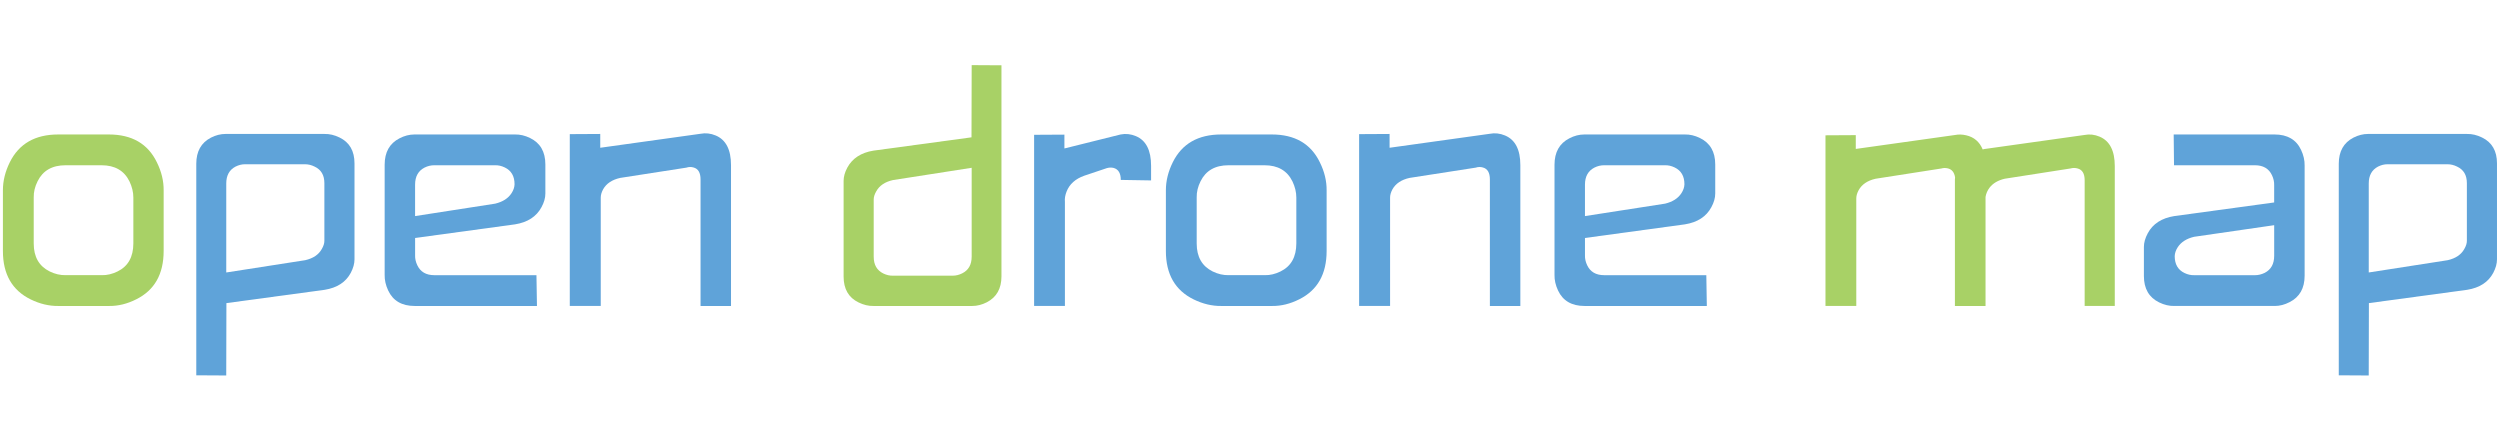
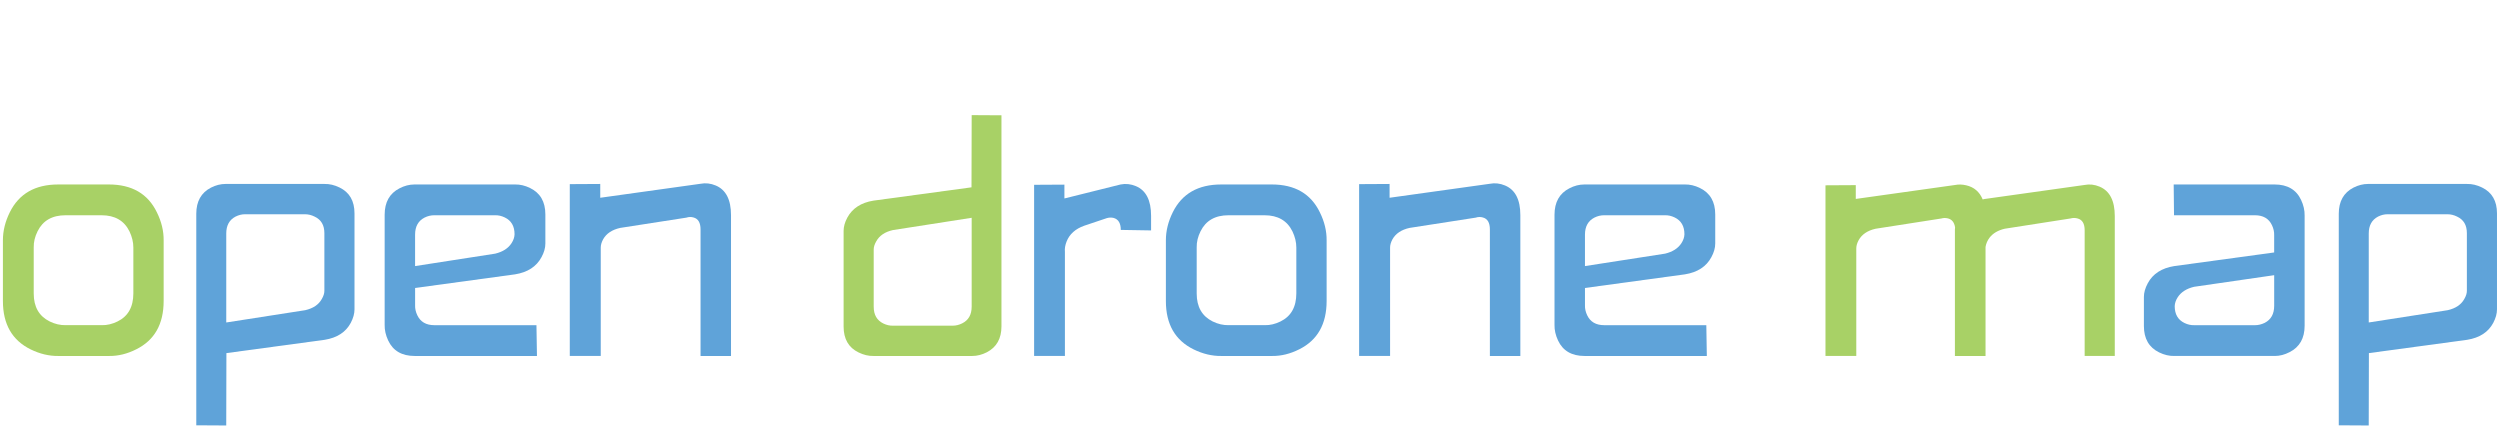
<svg xmlns="http://www.w3.org/2000/svg" width="200.002" height="34.614" id="svg44851" version="1.1">
  <defs id="defs44853" />
  <g id="layer1" transform="translate(-125.7133,-475.0552)">
-     <g id="g51667" transform="matrix(0.7659716,0,0,0.7659716,80.17649,109.775)">
+     <g id="g51667" transform="matrix(0.7659716,0,0,0.7659716,80.17649,113.775)">
      <g id="g51649">
        <path id="path20809" d="m 70.812,490.929 c 2.414,0 4.09,0.973 5.027,2.918 0.48,0.973 0.715,1.951 0.703,2.936 v 6.311 c 0,2.414 -0.949,4.096 -2.848,5.045 -0.949,0.48 -1.898,0.715 -2.848,0.703 h -5.309 c -0.961,0.012 -1.922,-0.217 -2.883,-0.686 -1.934,-0.949 -2.9,-2.631 -2.9,-5.045 v -6.363 c 0,-0.973 0.24,-1.945 0.721,-2.918 0.961,-1.934 2.643,-2.9 5.045,-2.9 h 5.292 z m 2.566,6.592 c 0,-0.563 -0.135,-1.125 -0.404,-1.688 -0.551,-1.125 -1.523,-1.688 -2.918,-1.688 h -3.762 c -1.395,0 -2.367,0.557 -2.918,1.67 -0.281,0.563 -0.416,1.125 -0.404,1.688 v 4.816 c 0,1.395 0.557,2.367 1.67,2.918 0.551,0.27 1.107,0.398 1.67,0.387 h 3.779 c 0.539,0.012 1.084,-0.117 1.635,-0.387 1.102,-0.539 1.652,-1.518 1.652,-2.936 v -4.78 z" style="fill:#a8d166" />
        <path id="path20811" d="m 93.347,490.876 c 0.516,-0.012 1.037,0.111 1.564,0.369 1.043,0.504 1.564,1.406 1.564,2.707 v 10.02 c 0,0.445 -0.129,0.914 -0.387,1.406 -0.516,0.973 -1.424,1.564 -2.725,1.775 l -10.266,1.389 -0.018,7.559 -3.129,-0.018 v -22.096 c 0,-1.289 0.51,-2.197 1.529,-2.725 0.504,-0.258 1.014,-0.387 1.529,-0.387 h 10.339 z m -0.018,5.133 c 0,-0.832 -0.34,-1.406 -1.02,-1.723 -0.328,-0.164 -0.662,-0.246 -1.002,-0.246 h -6.275 c -0.328,0 -0.656,0.082 -0.984,0.246 -0.645,0.34 -0.967,0.926 -0.967,1.758 v 9.299 l 8.244,-1.283 c 0.832,-0.188 1.412,-0.58 1.74,-1.178 0.176,-0.305 0.264,-0.586 0.264,-0.844 v -6.029 z" style="fill:#5fa3d9" />
        <path id="path20813" d="m 113.228,490.929 c 0.527,-0.012 1.055,0.111 1.582,0.369 1.066,0.516 1.6,1.436 1.6,2.76 v 3.041 c 0,0.457 -0.135,0.932 -0.404,1.424 -0.527,0.984 -1.447,1.582 -2.76,1.793 l -10.441,1.424 v 1.811 c -0.012,0.34 0.064,0.686 0.229,1.037 0.328,0.691 0.92,1.037 1.775,1.037 h 10.67 l 0.053,3.217 h -12.762 c -1.348,0 -2.273,-0.539 -2.777,-1.617 -0.258,-0.551 -0.381,-1.096 -0.369,-1.635 v -11.496 c 0,-1.313 0.516,-2.232 1.547,-2.76 0.516,-0.27 1.037,-0.404 1.564,-0.404 h 10.493 z m -2.057,7.225 c 0.785,-0.188 1.354,-0.551 1.705,-1.09 0.199,-0.305 0.305,-0.615 0.316,-0.932 0,-0.844 -0.34,-1.43 -1.02,-1.758 -0.34,-0.164 -0.68,-0.24 -1.02,-0.229 h -6.363 c -0.34,0 -0.674,0.082 -1.002,0.246 -0.656,0.34 -0.984,0.932 -0.984,1.775 v 3.287 l 8.368,-1.299 z" style="fill:#5fa3d9" />
        <path id="path20815" d="m 132.599,490.859 c 0.539,-0.105 1.072,-0.047 1.6,0.176 1.066,0.445 1.6,1.477 1.6,3.094 v 14.713 h -3.182 v -13.219 c 0,-0.703 -0.246,-1.119 -0.738,-1.248 -0.246,-0.07 -0.492,-0.064 -0.738,0.018 l -6.908,1.072 c -0.855,0.188 -1.453,0.586 -1.793,1.195 -0.164,0.305 -0.246,0.592 -0.246,0.861 v 11.32 h -3.234 v -17.947 l 3.182,-0.018 v 1.459 -0.018 l 10.457,-1.458 z" style="fill:#5fa3d9" />
      </g>
      <g id="g51660">
        <path id="path20817" d="m 160.917,491.228 0.018,-7.541 3.111,0.018 v 22.043 c 0,1.277 -0.51,2.18 -1.529,2.707 -0.504,0.258 -1.014,0.387 -1.529,0.387 h -10.301 c -0.516,0.012 -1.037,-0.111 -1.564,-0.369 -1.043,-0.504 -1.564,-1.406 -1.564,-2.707 v -9.984 c 0,-0.445 0.129,-0.908 0.387,-1.389 0.527,-0.973 1.436,-1.564 2.725,-1.775 l 10.246,-1.39 z m -10.213,12.48 c 0,0.832 0.334,1.412 1.002,1.74 0.34,0.164 0.674,0.24 1.002,0.229 h 6.258 c 0.328,0 0.656,-0.082 0.984,-0.246 0.656,-0.328 0.984,-0.908 0.984,-1.74 v -9.281 l -8.227,1.283 c -0.832,0.188 -1.412,0.58 -1.74,1.178 -0.176,0.305 -0.264,0.586 -0.264,0.844 v 5.993 z" style="fill:#a8d166" />
        <path id="path20819" d="m 176.491,490.929 c 0.539,-0.105 1.072,-0.047 1.6,0.176 1.055,0.445 1.582,1.477 1.582,3.094 v 1.529 l -3.164,-0.053 c 0,-0.691 -0.246,-1.107 -0.738,-1.248 -0.234,-0.059 -0.475,-0.053 -0.721,0.018 l -2.355,0.791 c -0.926,0.328 -1.541,0.879 -1.846,1.652 -0.152,0.387 -0.211,0.744 -0.176,1.072 v 10.881 h -3.217 v -17.877 l 3.164,-0.018 v 1.441 h 0.018 l 5.853,-1.458 z" style="fill:#5fa3d9" />
        <path id="path20821" d="m 192.277,490.929 c 2.414,0 4.09,0.973 5.027,2.918 0.48,0.973 0.715,1.951 0.703,2.936 v 6.311 c 0,2.414 -0.949,4.096 -2.848,5.045 -0.949,0.48 -1.898,0.715 -2.848,0.703 h -5.309 c -0.961,0.012 -1.922,-0.217 -2.883,-0.686 -1.934,-0.949 -2.9,-2.631 -2.9,-5.045 v -6.363 c 0,-0.973 0.24,-1.945 0.721,-2.918 0.961,-1.934 2.643,-2.9 5.045,-2.9 h 5.292 z m 2.566,6.592 c 0,-0.563 -0.135,-1.125 -0.404,-1.688 -0.551,-1.125 -1.523,-1.688 -2.918,-1.688 h -3.762 c -1.395,0 -2.367,0.557 -2.918,1.67 -0.281,0.563 -0.416,1.125 -0.404,1.688 v 4.816 c 0,1.395 0.557,2.367 1.67,2.918 0.551,0.27 1.107,0.398 1.67,0.387 h 3.779 c 0.539,0.012 1.084,-0.117 1.635,-0.387 1.102,-0.539 1.652,-1.518 1.652,-2.936 v -4.78 z" style="fill:#5fa3d9" />
        <path id="path20823" d="m 215.04,490.859 c 0.539,-0.105 1.072,-0.047 1.6,0.176 1.066,0.445 1.6,1.477 1.6,3.094 v 14.713 h -3.182 v -13.219 c 0,-0.703 -0.246,-1.119 -0.738,-1.248 -0.246,-0.07 -0.492,-0.064 -0.738,0.018 l -6.908,1.072 c -0.855,0.188 -1.453,0.586 -1.793,1.195 -0.164,0.305 -0.246,0.592 -0.246,0.861 v 11.32 h -3.234 v -17.947 l 3.182,-0.018 v 1.459 -0.018 l 10.457,-1.458 z" style="fill:#5fa3d9" />
        <path id="path20825" d="m 235.413,490.929 c 0.527,-0.012 1.055,0.111 1.582,0.369 1.066,0.516 1.6,1.436 1.6,2.76 v 3.041 c 0,0.457 -0.135,0.932 -0.404,1.424 -0.527,0.984 -1.447,1.582 -2.76,1.793 l -10.441,1.424 v 1.811 c -0.012,0.34 0.064,0.686 0.229,1.037 0.328,0.691 0.92,1.037 1.775,1.037 h 10.67 l 0.053,3.217 h -12.763 c -1.348,0 -2.273,-0.539 -2.777,-1.617 -0.258,-0.551 -0.381,-1.096 -0.369,-1.635 v -11.496 c 0,-1.313 0.516,-2.232 1.547,-2.76 0.516,-0.27 1.037,-0.404 1.564,-0.404 h 10.494 z m -2.056,7.225 c 0.785,-0.188 1.354,-0.551 1.705,-1.09 0.199,-0.305 0.305,-0.615 0.316,-0.932 0,-0.844 -0.34,-1.43 -1.02,-1.758 -0.34,-0.164 -0.68,-0.24 -1.02,-0.229 h -6.363 c -0.34,0 -0.674,0.082 -1.002,0.246 -0.656,0.34 -0.984,0.932 -0.984,1.775 v 3.287 l 8.368,-1.299 z" style="fill:#5fa3d9" />
      </g>
      <g id="g51655">
        <path id="path20827" d="m 277.161,490.982 c 0.527,-0.105 1.055,-0.047 1.582,0.176 1.055,0.445 1.582,1.471 1.582,3.076 v 14.607 h -3.146 v -13.131 c 0,-0.691 -0.246,-1.102 -0.738,-1.23 -0.246,-0.07 -0.492,-0.07 -0.738,0 l -6.873,1.072 c -0.703,0.164 -1.23,0.475 -1.582,0.932 -0.223,0.293 -0.363,0.615 -0.422,0.967 v 11.391 h -3.199 v -13.201 c 0,-0.059 0.006,-0.135 0.018,-0.229 -0.082,-0.539 -0.346,-0.855 -0.791,-0.949 -0.223,-0.047 -0.434,-0.041 -0.633,0.018 l -6.873,1.072 c -0.844,0.188 -1.436,0.586 -1.775,1.195 -0.164,0.305 -0.246,0.592 -0.246,0.861 v 11.232 h -3.217 v -17.824 l 3.164,-0.018 v 1.441 l 10.389,-1.459 c 0.352,-0.07 0.732,-0.059 1.143,0.035 0.82,0.188 1.395,0.68 1.723,1.477 0.188,-0.047 0.27,-0.064 0.246,-0.053 l 10.386,-1.458 z" style="fill:#a8d166" />
        <path id="path20829" d="m 297.007,490.929 c 1.348,0 2.273,0.539 2.777,1.617 0.258,0.551 0.381,1.096 0.369,1.635 v 11.496 c 0,1.313 -0.521,2.232 -1.564,2.76 -0.516,0.27 -1.031,0.404 -1.547,0.404 h -10.494 c -0.527,0.012 -1.055,-0.111 -1.582,-0.369 -1.066,-0.516 -1.6,-1.436 -1.6,-2.76 v -3.041 c 0,-0.445 0.135,-0.92 0.404,-1.424 0.527,-0.984 1.447,-1.582 2.76,-1.793 l 10.441,-1.424 v -1.811 c 0.012,-0.34 -0.064,-0.686 -0.229,-1.037 -0.328,-0.691 -0.92,-1.037 -1.775,-1.037 h -8.455 l -0.035,-3.217 h 10.53 z m -0.035,9.475 -8.367,1.213 c -0.785,0.188 -1.354,0.551 -1.705,1.09 -0.199,0.305 -0.305,0.615 -0.316,0.932 0,0.844 0.34,1.43 1.02,1.758 0.34,0.164 0.68,0.24 1.02,0.229 h 6.363 c 0.328,0 0.662,-0.082 1.002,-0.246 0.656,-0.34 0.984,-0.932 0.984,-1.775 v -3.201 z" style="fill:#5fa3d9" />
        <path id="path20831" d="m 317.116,490.876 c 0.516,-0.012 1.037,0.111 1.564,0.369 1.043,0.504 1.564,1.406 1.564,2.707 v 10.02 c 0,0.445 -0.129,0.914 -0.387,1.406 -0.516,0.973 -1.424,1.564 -2.725,1.775 l -10.266,1.389 -0.018,7.559 -3.129,-0.018 v -22.096 c 0,-1.289 0.51,-2.197 1.529,-2.725 0.504,-0.258 1.014,-0.387 1.529,-0.387 h 10.339 z m -0.017,5.133 c 0,-0.832 -0.34,-1.406 -1.02,-1.723 -0.328,-0.164 -0.662,-0.246 -1.002,-0.246 h -6.275 c -0.328,0 -0.656,0.082 -0.984,0.246 -0.645,0.34 -0.967,0.926 -0.967,1.758 v 9.299 l 8.244,-1.283 c 0.832,-0.188 1.412,-0.58 1.74,-1.178 0.176,-0.305 0.264,-0.586 0.264,-0.844 v -6.029 z" style="fill:#5fa3d9" />
      </g>
    </g>
  </g>
</svg>
